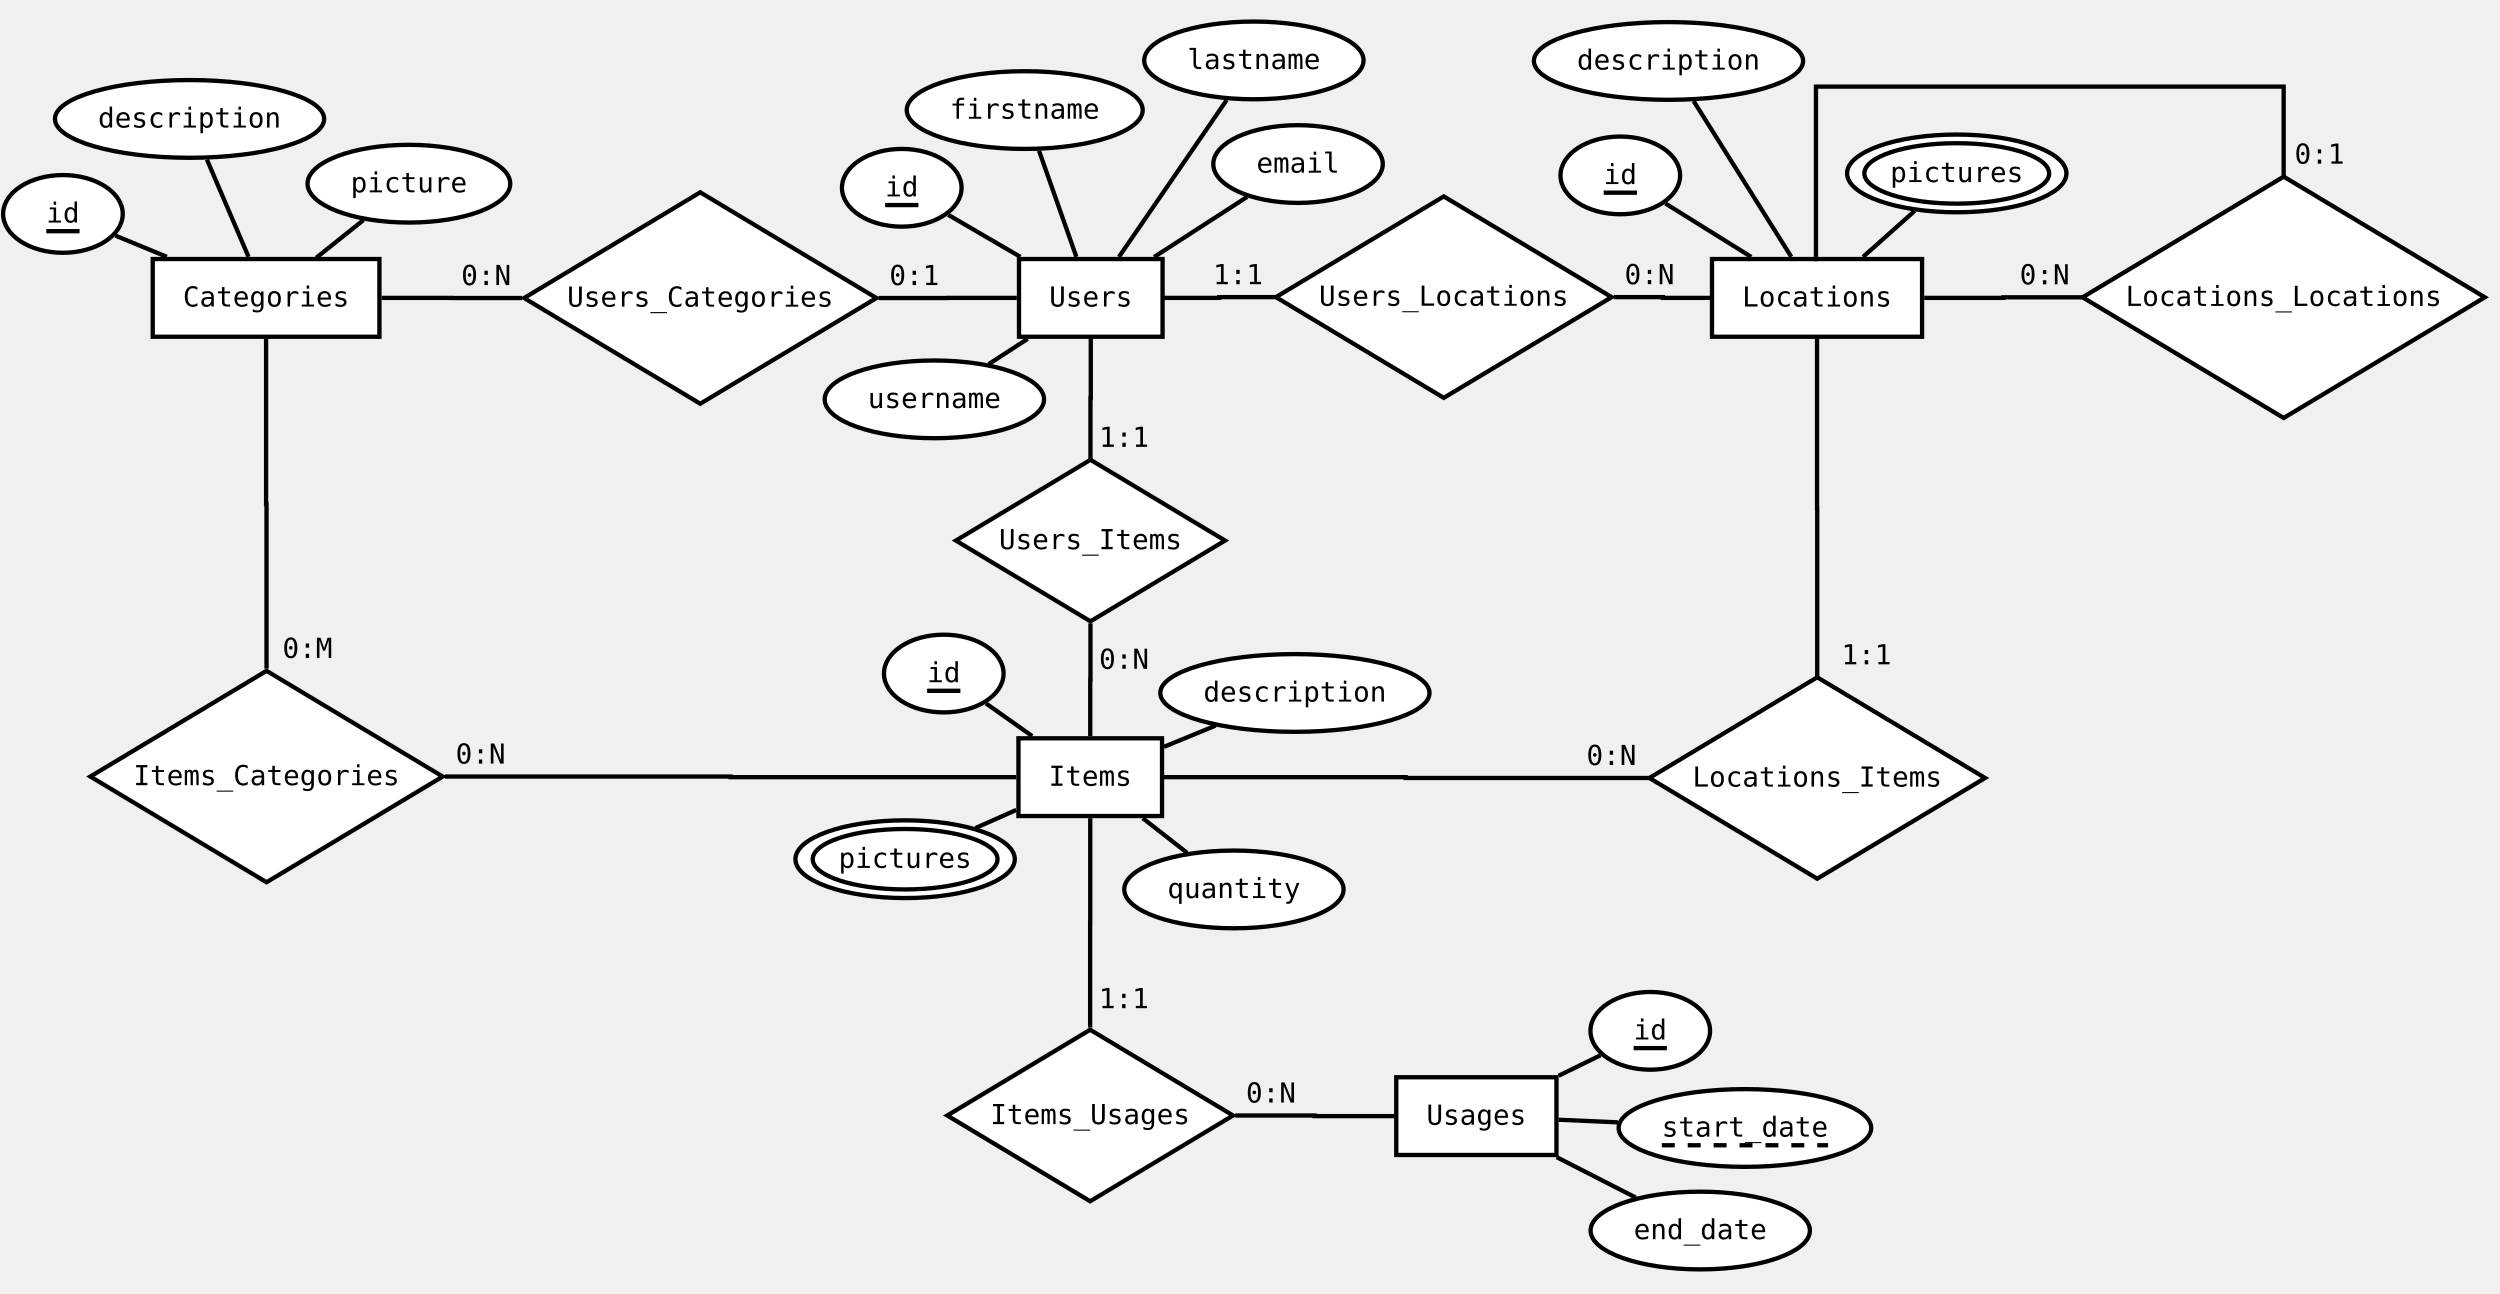
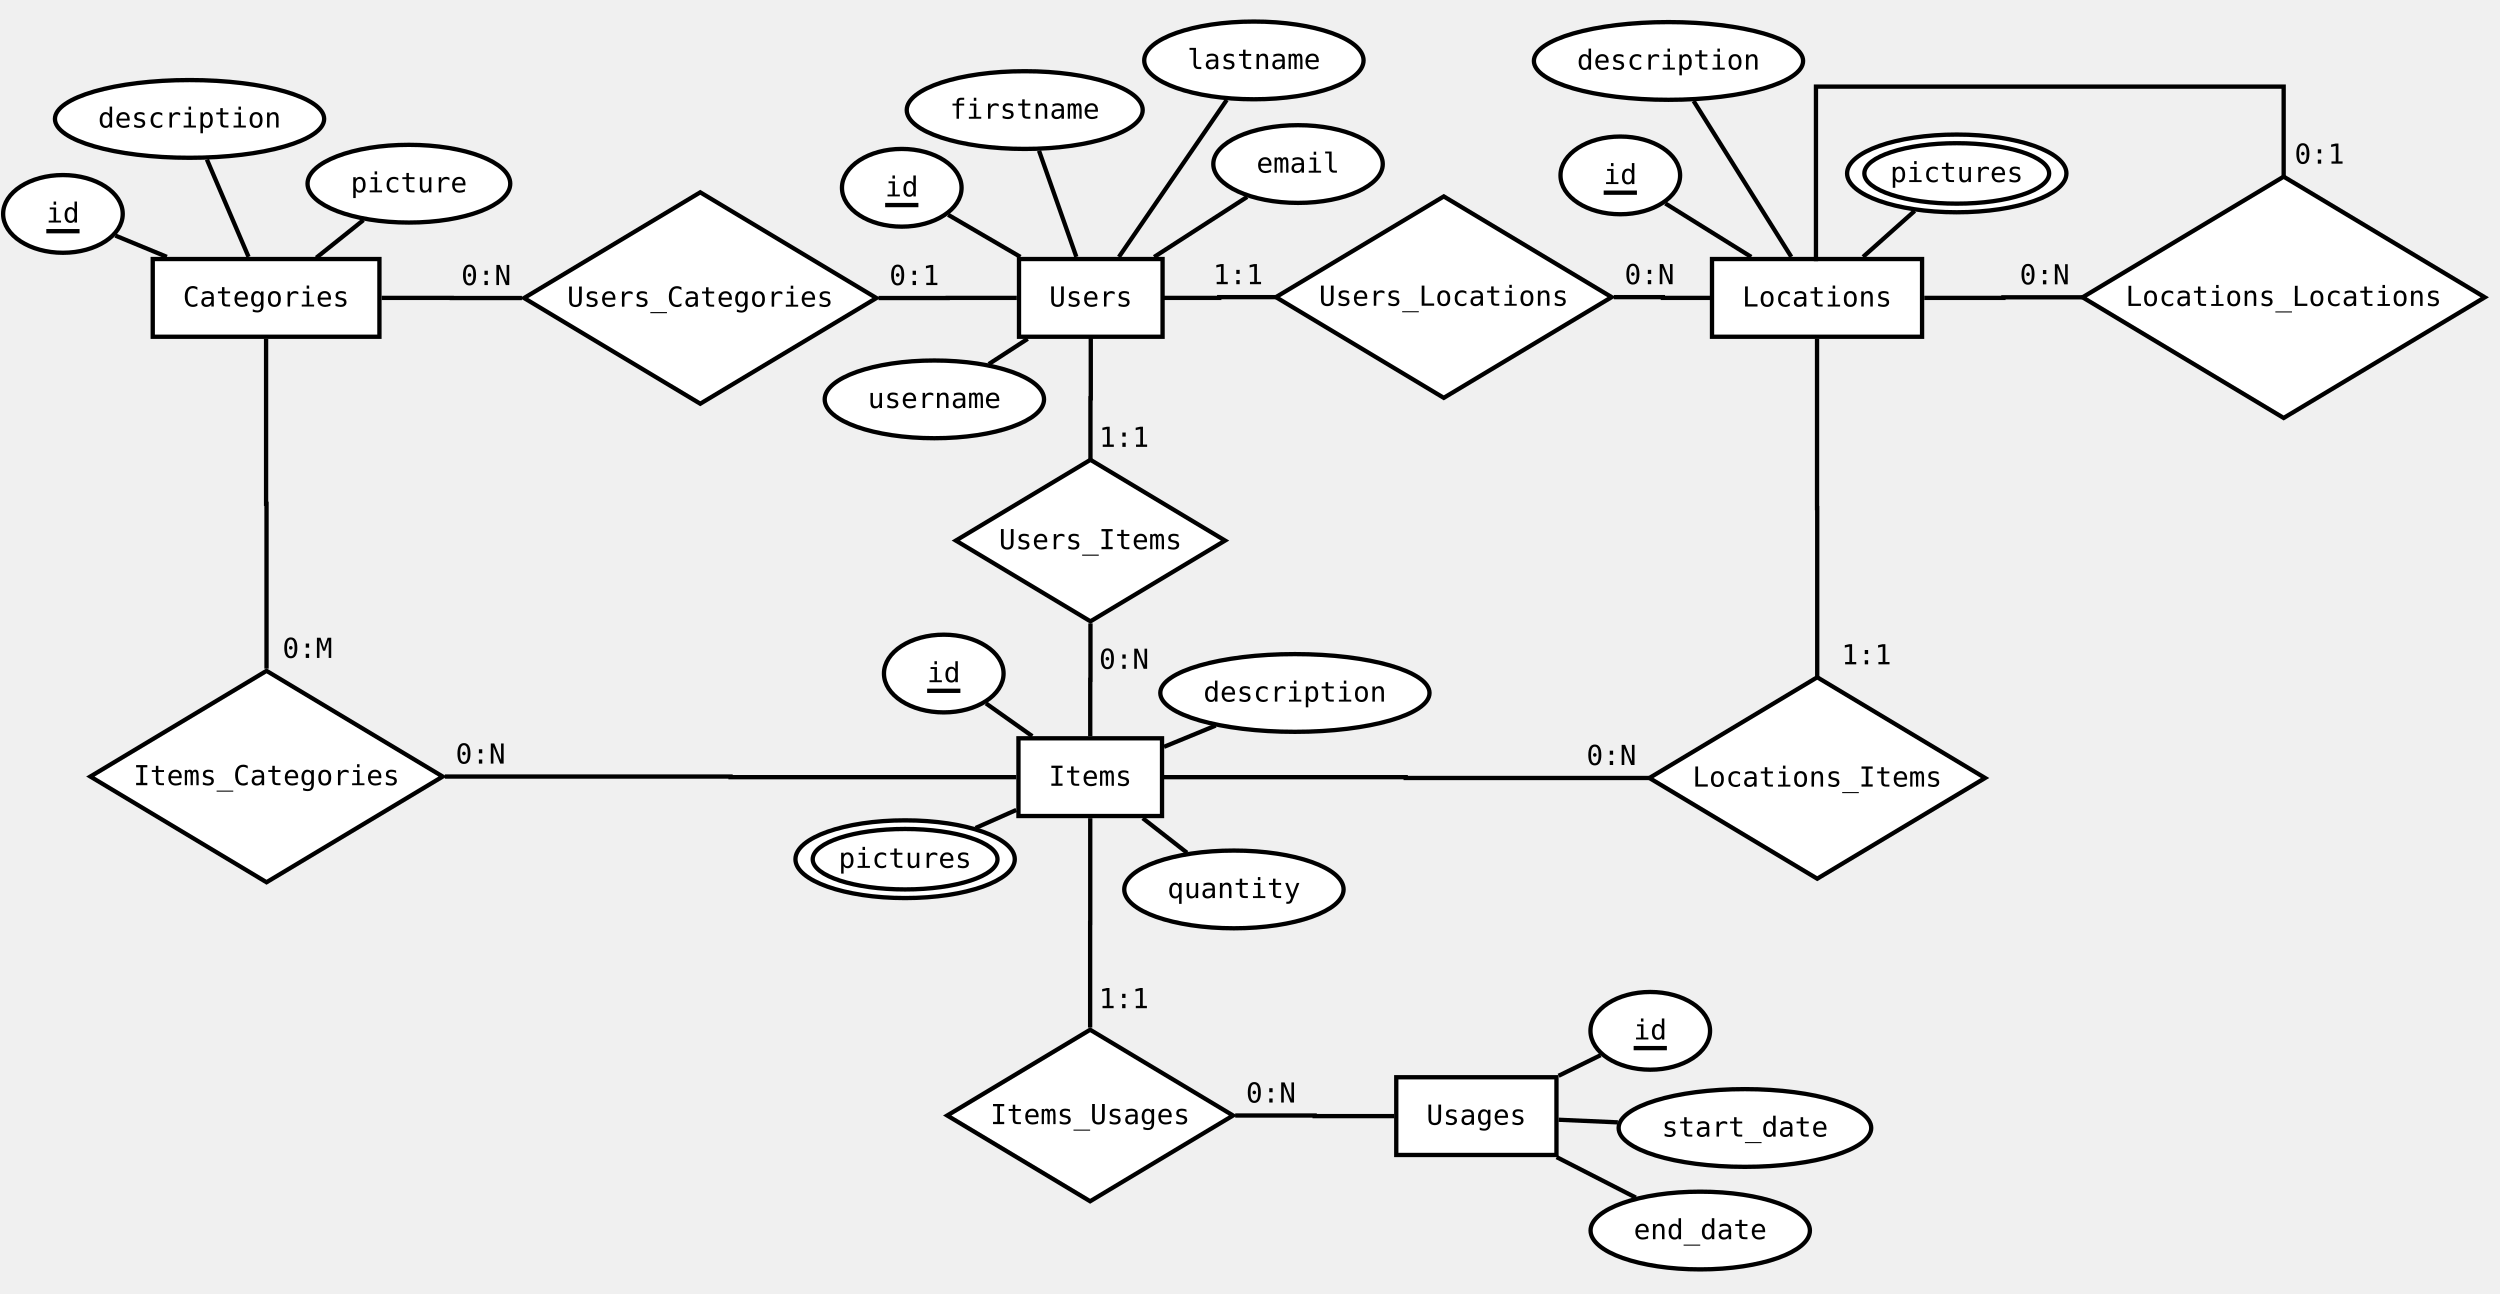
<svg xmlns="http://www.w3.org/2000/svg" width="58cm" height="30cm" viewBox="-303 -11 1158 581">
  <g id="Background">
    <g>
      <rect style="fill: #ffffff; fill-opacity: 1; stroke-opacity: 1; stroke-width: 2; stroke: #000000" x="169" y="100" width="66.5" height="36" />
      <text font-size="12.8" style="fill: #000000; fill-opacity: 1; stroke: none;text-anchor:middle;font-family:monospace;font-style:normal;font-weight:normal" x="202.25" y="122">Users</text>
    </g>
    <g>
      <rect style="fill: #ffffff; fill-opacity: 1; stroke-opacity: 1; stroke-width: 2; stroke: #000000" x="490" y="100" width="97.3" height="36" />
      <text font-size="12.8" style="fill: #000000; fill-opacity: 1; stroke: none;text-anchor:middle;font-family:monospace;font-style:normal;font-weight:normal" x="538.65" y="122">Locations</text>
    </g>
    <g>
      <polygon style="fill: #ffffff; fill-opacity: 1; stroke-opacity: 1; stroke-width: 2; stroke: #000000" fill-rule="evenodd" points="288,117.65 365.75,71 443.5,117.65 365.75,164.3 " />
      <text font-size="12.8" style="fill: #000000; fill-opacity: 1; stroke: none;text-anchor:end;font-family:monospace;font-style:normal;font-weight:normal" x="282" y="111.65">1:1</text>
      <text font-size="12.8" style="fill: #000000; fill-opacity: 1; stroke: none;text-anchor:start;font-family:monospace;font-style:normal;font-weight:normal" x="449.5" y="111.65">0:N</text>
      <text font-size="12.8" style="fill: #000000; fill-opacity: 1; stroke: none;text-anchor:middle;font-family:monospace;font-style:normal;font-weight:normal" x="365.75" y="121.65">Users_Locations</text>
    </g>
    <polyline style="fill: none; stroke-opacity: 1; stroke-width: 2; stroke: #000000" points="235.5,118 261.75,118 261.75,117.65 288,117.65 " />
    <polyline style="fill: none; stroke-opacity: 1; stroke-width: 2; stroke: #000000" points="444.505,117.65 467.246,117.65 467.246,118 490,118 " />
    <g>
      <ellipse style="fill: #ffffff; fill-opacity: 1; stroke: none" cx="114.7" cy="67" rx="27.7" ry="18" />
      <ellipse style="fill: none; stroke-opacity: 1; stroke-width: 2; stroke: #000000" cx="114.7" cy="67" rx="27.7" ry="18" />
      <text font-size="12.8" style="fill: #000000; fill-opacity: 1; stroke: none;text-anchor:middle;font-family:monospace;font-style:normal;font-weight:normal" x="114.7" y="71">id</text>
      <line style="fill: none; stroke-opacity: 1; stroke-width: 2; stroke: #000000" x1="107" y1="75" x2="122.4" y2="75" />
    </g>
    <line style="fill: none; stroke-opacity: 1; stroke-width: 2; stroke: #000000" x1="136.181" y1="79.513" x2="169.654" y2="99.012" />
    <g>
      <ellipse style="fill: #ffffff; fill-opacity: 1; stroke: none" cx="171.65" cy="31" rx="54.65" ry="18" />
      <ellipse style="fill: none; stroke-opacity: 1; stroke-width: 2; stroke: #000000" cx="171.65" cy="31" rx="54.65" ry="18" />
      <text font-size="12.8" style="fill: #000000; fill-opacity: 1; stroke: none;text-anchor:middle;font-family:monospace;font-style:normal;font-weight:normal" x="171.65" y="35">firstname</text>
    </g>
    <line style="fill: none; stroke-opacity: 1; stroke-width: 2; stroke: #000000" x1="178.273" y1="49.83" x2="195.567" y2="99.001" />
    <g>
      <ellipse style="fill: #ffffff; fill-opacity: 1; stroke: none" cx="277.8" cy="8" rx="50.8" ry="18" />
      <ellipse style="fill: none; stroke-opacity: 1; stroke-width: 2; stroke: #000000" cx="277.8" cy="8" rx="50.8" ry="18" />
      <text font-size="12.8" style="fill: #000000; fill-opacity: 1; stroke: none;text-anchor:middle;font-family:monospace;font-style:normal;font-weight:normal" x="277.8" y="12">lastname</text>
    </g>
    <line style="fill: none; stroke-opacity: 1; stroke-width: 2; stroke: #000000" x1="215.272" y1="99.04" x2="265.239" y2="26.289" />
    <g>
      <ellipse style="fill: #ffffff; fill-opacity: 1; stroke: none" cx="129.8" cy="165" rx="50.8" ry="18" />
      <ellipse style="fill: none; stroke-opacity: 1; stroke-width: 2; stroke: #000000" cx="129.8" cy="165" rx="50.8" ry="18" />
      <text font-size="12.8" style="fill: #000000; fill-opacity: 1; stroke: none;text-anchor:middle;font-family:monospace;font-style:normal;font-weight:normal" x="129.8" y="169">username</text>
    </g>
    <line style="fill: none; stroke-opacity: 1; stroke-width: 2; stroke: #000000" x1="173.029" y1="136.956" x2="154.997" y2="148.654" />
    <g>
      <ellipse style="fill: #ffffff; fill-opacity: 1; stroke: none" cx="298.25" cy="56" rx="39.25" ry="18" />
      <ellipse style="fill: none; stroke-opacity: 1; stroke-width: 2; stroke: #000000" cx="298.25" cy="56" rx="39.25" ry="18" />
      <text font-size="12.8" style="fill: #000000; fill-opacity: 1; stroke: none;text-anchor:middle;font-family:monospace;font-style:normal;font-weight:normal" x="298.25" y="60">email</text>
    </g>
    <line style="fill: none; stroke-opacity: 1; stroke-width: 2; stroke: #000000" x1="231.594" y1="99.049" x2="274.695" y2="71.212" />
    <g>
      <ellipse style="fill: #ffffff; fill-opacity: 1; stroke: none" cx="447.524" cy="61.262" rx="27.7" ry="18" />
      <ellipse style="fill: none; stroke-opacity: 1; stroke-width: 2; stroke: #000000" cx="447.524" cy="61.262" rx="27.7" ry="18" />
      <text font-size="12.8" style="fill: #000000; fill-opacity: 1; stroke: none;text-anchor:middle;font-family:monospace;font-style:normal;font-weight:normal" x="447.524" y="65.262">id</text>
      <line style="fill: none; stroke-opacity: 1; stroke-width: 2; stroke: #000000" x1="439.824" y1="69.262" x2="455.224" y2="69.262" />
    </g>
    <line style="fill: none; stroke-opacity: 1; stroke-width: 2; stroke: #000000" x1="508.171" y1="99.023" x2="468.376" y2="74.245" />
    <g>
      <ellipse style="fill: #ffffff; fill-opacity: 1; stroke: none" cx="469.848" cy="8.25" rx="62.35" ry="18" />
      <ellipse style="fill: none; stroke-opacity: 1; stroke-width: 2; stroke: #000000" cx="469.848" cy="8.25" rx="62.35" ry="18" />
      <text font-size="12.8" style="fill: #000000; fill-opacity: 1; stroke: none;text-anchor:middle;font-family:monospace;font-style:normal;font-weight:normal" x="469.848" y="12.25">description</text>
    </g>
    <line style="fill: none; stroke-opacity: 1; stroke-width: 2; stroke: #000000" x1="526.736" y1="98.996" x2="481.48" y2="26.805" />
    <g>
      <ellipse style="fill: #ffffff; fill-opacity: 1; stroke: none" cx="603.366" cy="60.345" rx="50.8" ry="18" />
      <ellipse style="fill: none; stroke-opacity: 1; stroke-width: 2; stroke: #000000" cx="603.366" cy="60.345" rx="50.8" ry="18" />
      <ellipse style="fill: none; stroke-opacity: 1; stroke-width: 2; stroke: #000000" cx="603.366" cy="60.345" rx="42.8" ry="14" />
      <text font-size="12.8" style="fill: #000000; fill-opacity: 1; stroke: none;text-anchor:middle;font-family:monospace;font-style:normal;font-weight:normal" x="603.366" y="64.345">pictures</text>
    </g>
    <line style="fill: none; stroke-opacity: 1; stroke-width: 2; stroke: #000000" x1="583.869" y1="77.715" x2="559.964" y2="99.012" />
    <g>
      <rect style="fill: #ffffff; fill-opacity: 1; stroke-opacity: 1; stroke-width: 2; stroke: #000000" x="168.75" y="322" width="66.5" height="36" />
      <text font-size="12.8" style="fill: #000000; fill-opacity: 1; stroke: none;text-anchor:middle;font-family:monospace;font-style:normal;font-weight:normal" x="202" y="344">Items</text>
    </g>
    <g>
      <polygon style="fill: #ffffff; fill-opacity: 1; stroke-opacity: 1; stroke-width: 2; stroke: #000000" fill-rule="evenodd" points="139.75,230.41 202.1,193 264.45,230.41 202.1,267.82 " />
      <text font-size="12.8" style="fill: #000000; fill-opacity: 1; stroke: none;text-anchor:start;font-family:monospace;font-style:normal;font-weight:normal" x="206.1" y="187">1:1</text>
      <text font-size="12.8" style="fill: #000000; fill-opacity: 1; stroke: none;text-anchor:start;font-family:monospace;font-style:normal;font-weight:normal" x="206.1" y="289.82">0:N</text>
      <text font-size="12.8" style="fill: #000000; fill-opacity: 1; stroke: none;text-anchor:middle;font-family:monospace;font-style:normal;font-weight:normal" x="202.1" y="234.41">Users_Items</text>
    </g>
    <polyline style="fill: none; stroke-opacity: 1; stroke-width: 2; stroke: #000000" points="202.25,136 202.25,164.5 202.1,164.5 202.1,193 " />
    <polyline style="fill: none; stroke-opacity: 1; stroke-width: 2; stroke: #000000" points="202,321.009 202,294.906 202.1,294.906 202.1,268.767 " />
    <g>
      <ellipse style="fill: #ffffff; fill-opacity: 1; stroke: none" cx="134.15" cy="292" rx="27.7" ry="18" />
      <ellipse style="fill: none; stroke-opacity: 1; stroke-width: 2; stroke: #000000" cx="134.15" cy="292" rx="27.7" ry="18" />
      <text font-size="12.8" style="fill: #000000; fill-opacity: 1; stroke: none;text-anchor:middle;font-family:monospace;font-style:normal;font-weight:normal" x="134.15" y="296">id</text>
      <line style="fill: none; stroke-opacity: 1; stroke-width: 2; stroke: #000000" x1="126.45" y1="300" x2="141.85" y2="300" />
    </g>
    <g>
      <ellipse style="fill: #ffffff; fill-opacity: 1; stroke: none" cx="296.8" cy="301" rx="62.35" ry="18" />
      <ellipse style="fill: none; stroke-opacity: 1; stroke-width: 2; stroke: #000000" cx="296.8" cy="301" rx="62.35" ry="18" />
      <text font-size="12.8" style="fill: #000000; fill-opacity: 1; stroke: none;text-anchor:middle;font-family:monospace;font-style:normal;font-weight:normal" x="296.8" y="305">description</text>
    </g>
    <g>
      <ellipse style="fill: #ffffff; fill-opacity: 1; stroke: none" cx="116.25" cy="378" rx="50.8" ry="18" />
      <ellipse style="fill: none; stroke-opacity: 1; stroke-width: 2; stroke: #000000" cx="116.25" cy="378" rx="50.8" ry="18" />
      <ellipse style="fill: none; stroke-opacity: 1; stroke-width: 2; stroke: #000000" cx="116.25" cy="378" rx="42.8" ry="14" />
      <text font-size="12.8" style="fill: #000000; fill-opacity: 1; stroke: none;text-anchor:middle;font-family:monospace;font-style:normal;font-weight:normal" x="116.25" y="382">pictures</text>
    </g>
    <line style="fill: none; stroke-opacity: 1; stroke-width: 2; stroke: #000000" x1="175.148" y1="321.004" x2="153.705" y2="305.834" />
    <line style="fill: none; stroke-opacity: 1; stroke-width: 2; stroke: #000000" x1="236.161" y1="325.946" x2="260.093" y2="316.101" />
    <line style="fill: none; stroke-opacity: 1; stroke-width: 2; stroke: #000000" x1="167.745" y1="355.18" x2="148.893" y2="363.534" />
    <g>
      <ellipse style="fill: #ffffff; fill-opacity: 1; stroke: none" cx="268.55" cy="392" rx="50.8" ry="18" />
      <ellipse style="fill: none; stroke-opacity: 1; stroke-width: 2; stroke: #000000" cx="268.55" cy="392" rx="50.8" ry="18" />
      <text font-size="12.8" style="fill: #000000; fill-opacity: 1; stroke: none;text-anchor:middle;font-family:monospace;font-style:normal;font-weight:normal" x="268.55" y="396">quantity</text>
    </g>
    <line style="fill: none; stroke-opacity: 1; stroke-width: 2; stroke: #000000" x1="226.323" y1="359.005" x2="246.811" y2="375.014" />
    <g>
      <rect style="fill: #ffffff; fill-opacity: 1; stroke-opacity: 1; stroke-width: 2; stroke: #000000" x="343.75" y="479" width="74.2" height="36" />
      <text font-size="12.8" style="fill: #000000; fill-opacity: 1; stroke: none;text-anchor:middle;font-family:monospace;font-style:normal;font-weight:normal" x="380.85" y="501">Usages</text>
    </g>
    <g>
      <polygon style="fill: #ffffff; fill-opacity: 1; stroke-opacity: 1; stroke-width: 2; stroke: #000000" fill-rule="evenodd" points="135.75,496.72 201.95,457 268.15,496.72 201.95,536.44 " />
      <text font-size="12.8" style="fill: #000000; fill-opacity: 1; stroke: none;text-anchor:end;font-family:monospace;font-style:normal;font-weight:normal" x="129.75" y="490.72" />
      <text font-size="12.8" style="fill: #000000; fill-opacity: 1; stroke: none;text-anchor:start;font-family:monospace;font-style:normal;font-weight:normal" x="274.15" y="490.72">0:N</text>
      <text font-size="12.8" style="fill: #000000; fill-opacity: 1; stroke: none;text-anchor:middle;font-family:monospace;font-style:normal;font-weight:normal" x="201.95" y="500.72">Items_Usages</text>
    </g>
    <polyline style="fill: none; stroke-opacity: 1; stroke-width: 2; stroke: #000000" points="201.95,455.99 201.95,407.5 202,407.5 202,359.009 " />
    <polyline style="fill: none; stroke-opacity: 1; stroke-width: 2; stroke: #000000" points="269.145,496.72 305.948,496.72 305.948,497 342.777,497 " />
    <g>
      <ellipse style="fill: #ffffff; fill-opacity: 1; stroke: none" cx="505.25" cy="502.5" rx="58.5" ry="18" />
      <ellipse style="fill: none; stroke-opacity: 1; stroke-width: 2; stroke: #000000" cx="505.25" cy="502.5" rx="58.5" ry="18" />
      <text font-size="12.8" style="fill: #000000; fill-opacity: 1; stroke: none;text-anchor:middle;font-family:monospace;font-style:normal;font-weight:normal" x="505.25" y="506.5">start_date</text>
-       <line style="fill: none; stroke-opacity: 1; stroke-width: 2; stroke-dasharray: 6; stroke: #000000" x1="466.75" y1="510.5" x2="543.75" y2="510.5" />
    </g>
    <g>
      <ellipse style="fill: #ffffff; fill-opacity: 1; stroke: none" cx="484.55" cy="550" rx="50.8" ry="18" />
      <ellipse style="fill: none; stroke-opacity: 1; stroke-width: 2; stroke: #000000" cx="484.55" cy="550" rx="50.8" ry="18" />
      <text font-size="12.8" style="fill: #000000; fill-opacity: 1; stroke: none;text-anchor:middle;font-family:monospace;font-style:normal;font-weight:normal" x="484.55" y="554">end_date</text>
    </g>
    <line style="fill: none; stroke-opacity: 1; stroke-width: 2; stroke: #000000" x1="418.951" y1="498.685" x2="446.391" y2="499.898" />
    <line style="fill: none; stroke-opacity: 1; stroke-width: 2; stroke: #000000" x1="418.029" y1="516.002" x2="454.713" y2="534.751" />
    <g>
      <rect style="fill: #ffffff; fill-opacity: 1; stroke-opacity: 1; stroke-width: 2; stroke: #000000" x="-232.25" y="100" width="105" height="36" />
      <text font-size="12.8" style="fill: #000000; fill-opacity: 1; stroke: none;text-anchor:middle;font-family:monospace;font-style:normal;font-weight:normal" x="-179.75" y="122">Categories</text>
    </g>
    <g>
      <polygon style="fill: #ffffff; fill-opacity: 1; stroke-opacity: 1; stroke-width: 2; stroke: #000000" fill-rule="evenodd" points="-60.25,118.063 21.35,69.103 102.95,118.063 21.35,167.023 " />
      <text font-size="12.8" style="fill: #000000; fill-opacity: 1; stroke: none;text-anchor:end;font-family:monospace;font-style:normal;font-weight:normal" x="-66.25" y="112.063">0:N</text>
      <text font-size="12.8" style="fill: #000000; fill-opacity: 1; stroke: none;text-anchor:start;font-family:monospace;font-style:normal;font-weight:normal" x="108.95" y="112.063">0:1</text>
      <text font-size="12.8" style="fill: #000000; fill-opacity: 1; stroke: none;text-anchor:middle;font-family:monospace;font-style:normal;font-weight:normal" x="21.35" y="122.063">Users_Categories</text>
    </g>
    <polyline style="fill: none; stroke-opacity: 1; stroke-width: 2; stroke: #000000" points="-126.243,118 -93.741,118 -93.741,118.063 -61.239,118.063 " />
    <polyline style="fill: none; stroke-opacity: 1; stroke-width: 2; stroke: #000000" points="103.939,118.063 135.965,118.063 135.965,118 167.992,118 " />
    <g>
      <ellipse style="fill: #ffffff; fill-opacity: 1; stroke: none" cx="-273.85" cy="79.103" rx="27.7" ry="18" />
      <ellipse style="fill: none; stroke-opacity: 1; stroke-width: 2; stroke: #000000" cx="-273.85" cy="79.103" rx="27.7" ry="18" />
      <text font-size="12.8" style="fill: #000000; fill-opacity: 1; stroke: none;text-anchor:middle;font-family:monospace;font-style:normal;font-weight:normal" x="-273.85" y="83.103">id</text>
      <line style="fill: none; stroke-opacity: 1; stroke-width: 2; stroke: #000000" x1="-281.55" y1="87.103" x2="-266.15" y2="87.103" />
    </g>
    <g>
      <ellipse style="fill: #ffffff; fill-opacity: 1; stroke: none" cx="-215.2" cy="35.103" rx="62.35" ry="18" />
      <ellipse style="fill: none; stroke-opacity: 1; stroke-width: 2; stroke: #000000" cx="-215.2" cy="35.103" rx="62.35" ry="18" />
      <text font-size="12.8" style="fill: #000000; fill-opacity: 1; stroke: none;text-anchor:middle;font-family:monospace;font-style:normal;font-weight:normal" x="-215.2" y="39.103">description</text>
    </g>
    <g>
      <ellipse style="fill: #ffffff; fill-opacity: 1; stroke: none" cx="-113.6" cy="65.103" rx="46.95" ry="18" />
      <ellipse style="fill: none; stroke-opacity: 1; stroke-width: 2; stroke: #000000" cx="-113.6" cy="65.103" rx="46.95" ry="18" />
      <text font-size="12.8" style="fill: #000000; fill-opacity: 1; stroke: none;text-anchor:middle;font-family:monospace;font-style:normal;font-weight:normal" x="-113.6" y="69.103">picture</text>
    </g>
    <line style="fill: none; stroke-opacity: 1; stroke-width: 2; stroke: #000000" x1="-225.72" y1="98.998" x2="-249.567" y2="89.141" />
    <line style="fill: none; stroke-opacity: 1; stroke-width: 2; stroke: #000000" x1="-187.873" y1="99.006" x2="-207.164" y2="53.895" />
    <line style="fill: none; stroke-opacity: 1; stroke-width: 2; stroke: #000000" x1="-156.494" y1="99.403" x2="-134.676" y2="81.956" />
    <polyline style="fill: none; stroke-opacity: 1; stroke-width: 2; stroke: #000000" points="-179.75,137.009 -179.75,213.379 -179.548,213.379 -179.548,289.748 " />
    <polyline style="fill: none; stroke-opacity: 1; stroke-width: 2; stroke: #000000" points="-96.959,339.714 35.391,339.714 35.391,340 167.742,340 " />
    <g>
      <polygon style="fill: #ffffff; fill-opacity: 1; stroke-opacity: 1; stroke-width: 2; stroke: #000000" fill-rule="evenodd" points="-261.148,339.714 -179.548,290.754 -97.948,339.714 -179.548,388.674 " />
      <text font-size="12.8" style="fill: #000000; fill-opacity: 1; stroke: none;text-anchor:end;font-family:monospace;font-style:normal;font-weight:normal" x="-267.148" y="333.714" />
      <text font-size="12.8" style="fill: #000000; fill-opacity: 1; stroke: none;text-anchor:start;font-family:monospace;font-style:normal;font-weight:normal" x="-91.948" y="333.714">0:N</text>
      <text font-size="12.8" style="fill: #000000; fill-opacity: 1; stroke: none;text-anchor:middle;font-family:monospace;font-style:normal;font-weight:normal" x="-179.548" y="343.714">Items_Categories</text>
      <text font-size="12.8" style="fill: #000000; fill-opacity: 1; stroke: none;text-anchor:start;font-family:monospace;font-style:normal;font-weight:normal" x="-172.148" y="284.754">
        <tspan x="-172.148" y="284.754">0:M</tspan>
      </text>
    </g>
    <polyline style="fill: none; stroke-opacity: 1; stroke-width: 2; stroke: #000000" points="538.736,293.728 538.736,215.369 538.65,215.369 538.65,137.009 " />
    <polyline style="fill: none; stroke-opacity: 1; stroke-width: 2; stroke: #000000" points="235.25,340 348.118,340 348.118,340.378 460.986,340.378 " />
    <polyline style="fill: none; stroke-opacity: 1; stroke-width: 2; stroke: #000000" points="588.306,118 624.974,118 624.974,117.728 661.642,117.728 " />
    <polyline style="fill: none; stroke-opacity: 1; stroke-width: 2; stroke: #000000" points="538.65,100 538.154,100 538.154,20.139 754.792,20.139 754.792,61.838 " />
    <g>
      <polygon style="fill: #ffffff; fill-opacity: 1; stroke-opacity: 1; stroke-width: 2; stroke: #000000" fill-rule="evenodd" points="661.642,117.728 754.792,61.838 847.942,117.728 754.792,173.618 " />
      <text font-size="12.8" style="fill: #000000; fill-opacity: 1; stroke: none;text-anchor:end;font-family:monospace;font-style:normal;font-weight:normal" x="655.642" y="111.728">0:N</text>
      <text font-size="12.8" style="fill: #000000; fill-opacity: 1; stroke: none;text-anchor:start;font-family:monospace;font-style:normal;font-weight:normal" x="853.942" y="111.728" />
      <text font-size="12.8" style="fill: #000000; fill-opacity: 1; stroke: none;text-anchor:middle;font-family:monospace;font-style:normal;font-weight:normal" x="754.792" y="121.728">Locations_Locations</text>
      <text font-size="12.8" style="fill: #000000; fill-opacity: 1; stroke: none;text-anchor:start;font-family:monospace;font-style:normal;font-weight:normal" x="759.834" y="55.838">
        <tspan x="759.834" y="55.838">0:1</tspan>
      </text>
    </g>
    <text font-size="12.8" style="fill: #000000; fill-opacity: 1; stroke: none;text-anchor:start;font-family:monospace;font-style:normal;font-weight:normal" x="206" y="447">
      <tspan x="206" y="447">1:1</tspan>
    </text>
    <g>
      <polygon style="fill: #ffffff; fill-opacity: 1; stroke-opacity: 1; stroke-width: 2; stroke: #000000" fill-rule="evenodd" points="460.986,340.378 538.736,293.728 616.486,340.378 538.736,387.028 " />
      <text font-size="12.8" style="fill: #000000; fill-opacity: 1; stroke: none;text-anchor:end;font-family:monospace;font-style:normal;font-weight:normal" x="454.986" y="334.378">0:N</text>
      <text font-size="12.8" style="fill: #000000; fill-opacity: 1; stroke: none;text-anchor:start;font-family:monospace;font-style:normal;font-weight:normal" x="622.486" y="334.378" />
      <text font-size="12.8" style="fill: #000000; fill-opacity: 1; stroke: none;text-anchor:middle;font-family:monospace;font-style:normal;font-weight:normal" x="538.736" y="344.378">Locations_Items</text>
      <text font-size="12.8" style="fill: #000000; fill-opacity: 1; stroke: none;text-anchor:start;font-family:monospace;font-style:normal;font-weight:normal" x="549.986" y="287.728">
        <tspan x="549.986" y="287.728">1:1</tspan>
      </text>
    </g>
    <g>
      <ellipse style="fill: #ffffff; fill-opacity: 1; stroke: none" cx="461.4" cy="457.5" rx="27.7" ry="18" />
      <ellipse style="fill: none; stroke-opacity: 1; stroke-width: 2; stroke: #000000" cx="461.4" cy="457.5" rx="27.7" ry="18" />
      <text font-size="12.8" style="fill: #000000; fill-opacity: 1; stroke: none;text-anchor:middle;font-family:monospace;font-style:normal;font-weight:normal" x="461.4" y="461.5">id</text>
      <line style="fill: none; stroke-opacity: 1; stroke-width: 2; stroke: #000000" x1="453.7" y1="465.5" x2="469.1" y2="465.5" />
    </g>
    <line style="fill: none; stroke-opacity: 1; stroke-width: 2; stroke: #000000" x1="438.411" y1="468.773" x2="418.942" y2="478.32" />
  </g>
</svg>
